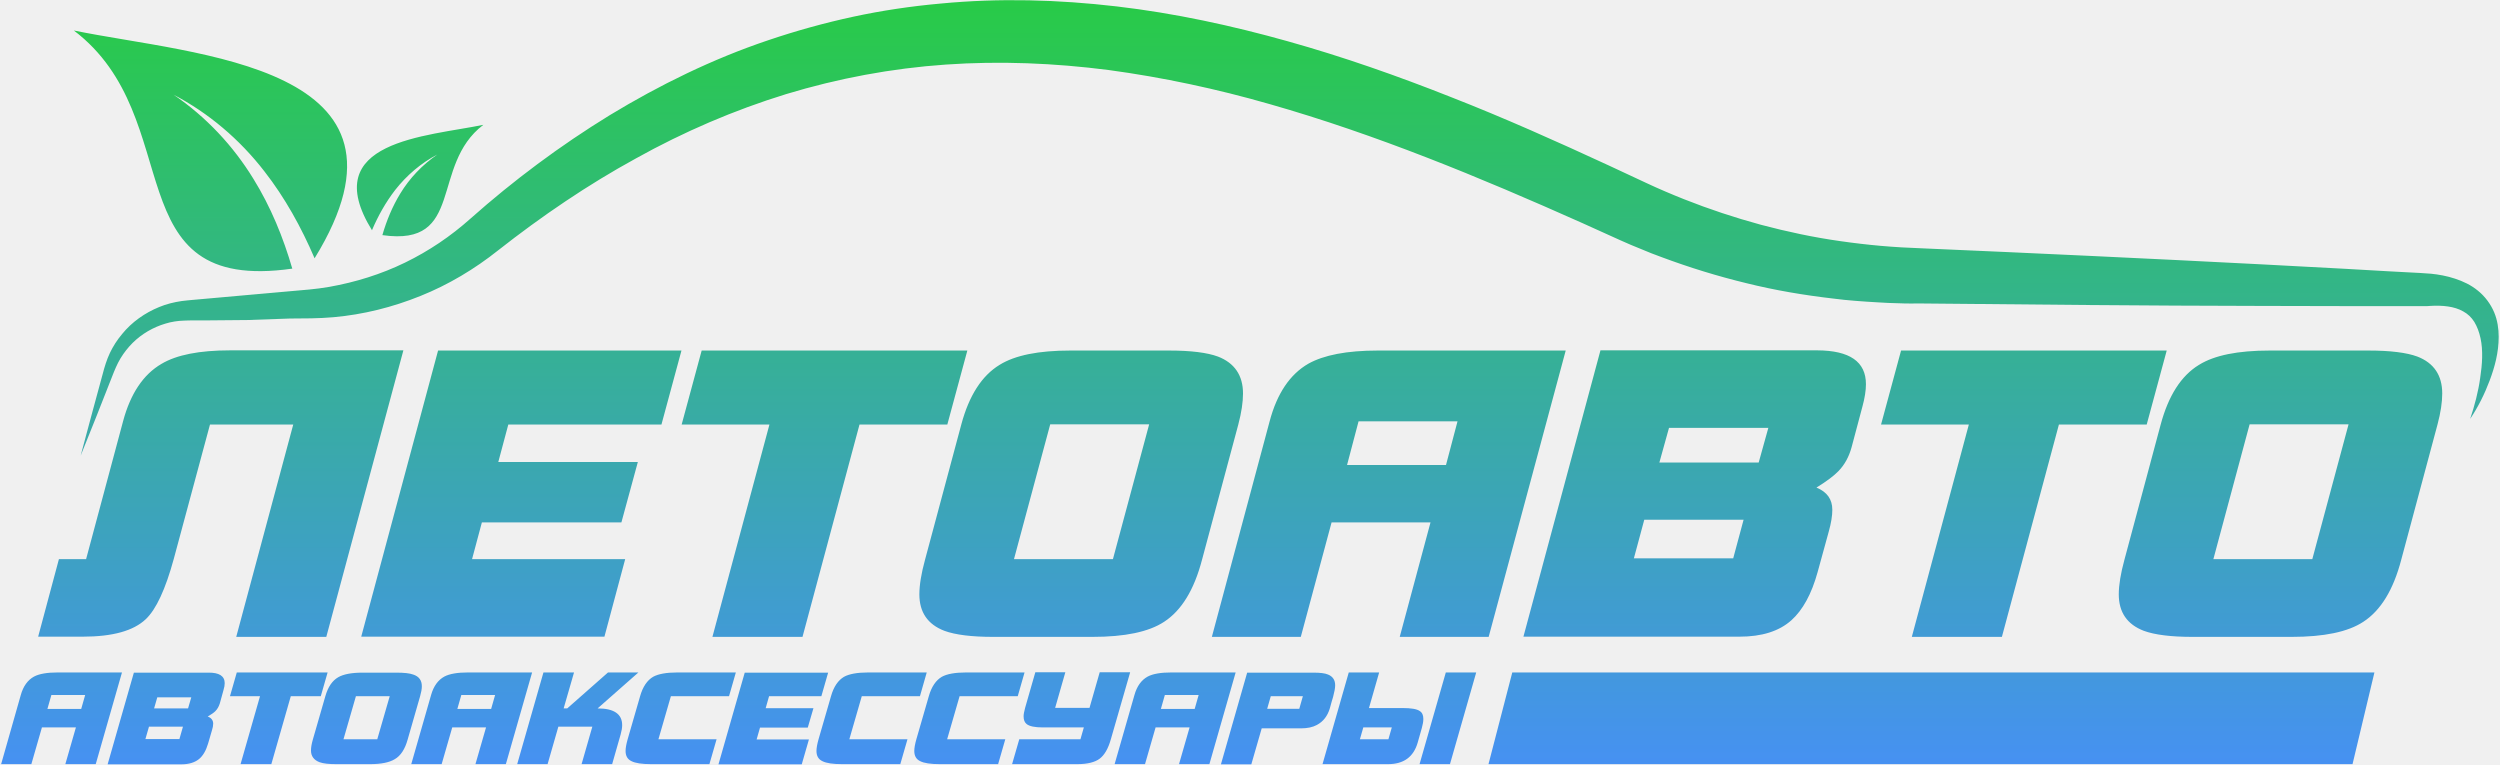
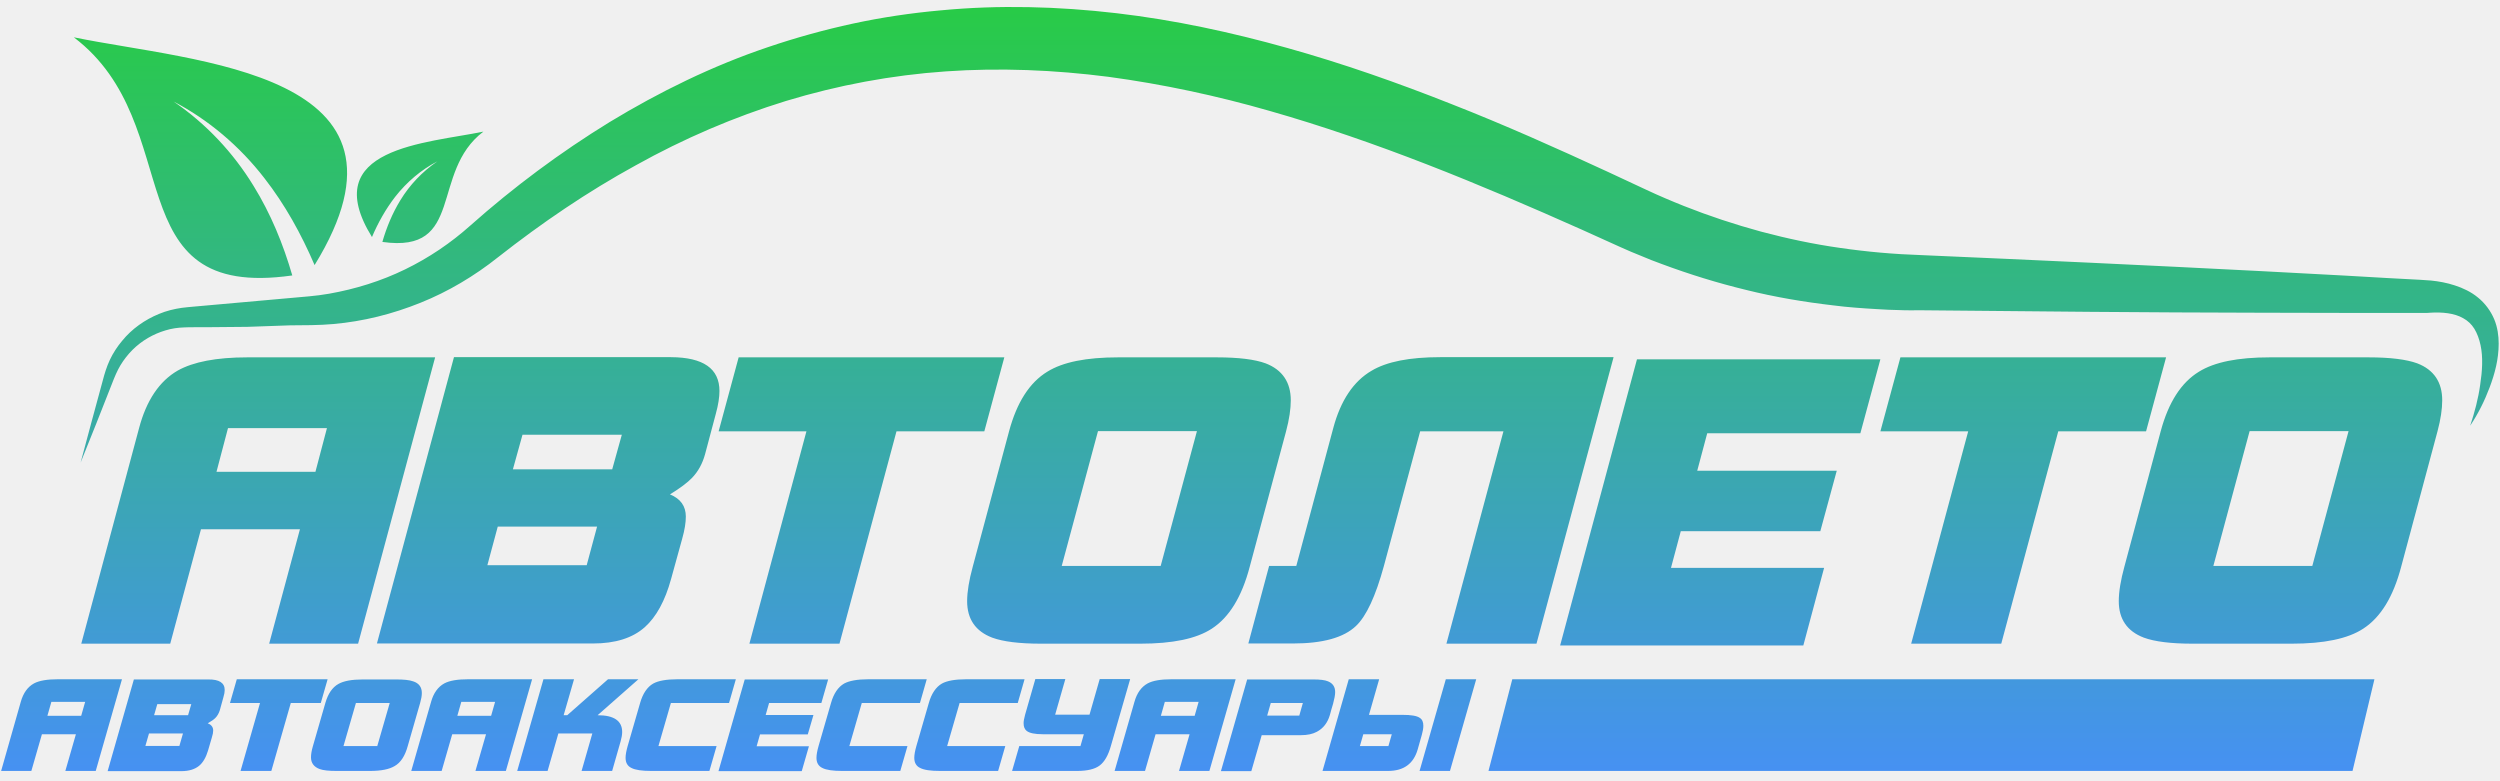
- <svg xmlns="http://www.w3.org/2000/svg" width="157" height="48" viewBox="0 0 157 48" fill="none">
-   <g clip-path="url(#clip0_7171_2449)">
-     <path d="M13.067 42.242C13.767 42.23 14.111 42.455 14.111 42.904C14.111 43.022 14.088 43.176 14.028 43.365L13.803 44.181C13.743 44.37 13.649 44.536 13.519 44.666C13.424 44.76 13.269 44.867 13.044 44.997C13.269 45.08 13.388 45.233 13.388 45.446C13.388 45.564 13.364 45.706 13.305 45.884L13.067 46.699C12.937 47.136 12.747 47.468 12.498 47.669C12.237 47.881 11.87 48 11.384 48H6.759L8.407 42.242H13.067ZM51.582 43.72H48.298L48.084 44.476H51.084L50.728 45.694H47.728L47.516 46.439H50.8L50.35 48H45.12L46.769 42.242H52.007L51.582 43.72ZM82.484 42.242C82.899 42.242 83.208 42.277 83.397 42.36C83.694 42.478 83.848 42.703 83.848 43.034C83.848 43.211 83.801 43.46 83.718 43.767C83.647 44.004 83.575 44.24 83.516 44.476C83.373 44.961 83.101 45.315 82.698 45.528C82.437 45.67 82.105 45.741 81.702 45.741H79.235L78.583 48H76.674L78.322 42.242H82.484ZM6.012 47.988H4.103L4.767 45.682H2.633L1.969 47.988H0.071L1.305 43.648C1.459 43.093 1.744 42.703 2.135 42.49C2.467 42.313 2.965 42.23 3.629 42.23H7.66L6.012 47.988ZM20.146 43.72H18.262L17.04 47.988H15.107L16.329 43.72H14.443L14.87 42.23H20.574L20.146 43.72ZM24.902 42.242C25.365 42.242 25.72 42.278 25.945 42.36C26.313 42.478 26.491 42.726 26.491 43.093C26.491 43.27 26.455 43.471 26.384 43.72L25.602 46.439C25.436 47.042 25.163 47.468 24.783 47.681C24.451 47.881 23.942 47.988 23.242 47.988H21.119C20.657 47.988 20.302 47.952 20.076 47.869C19.721 47.739 19.53 47.491 19.53 47.137C19.53 46.947 19.566 46.723 19.648 46.439L20.432 43.72C20.598 43.14 20.871 42.738 21.25 42.525C21.582 42.336 22.092 42.242 22.768 42.242H24.902ZM31.768 47.988H29.858L30.523 45.682H28.4L27.736 47.988H25.827L27.072 43.648C27.227 43.093 27.511 42.703 27.902 42.49C28.234 42.313 28.733 42.23 29.396 42.23H33.416L31.768 47.988ZM35.397 44.488H35.622L38.183 42.23H40.092L37.53 44.488C38.562 44.488 39.072 44.843 39.072 45.54C39.072 45.705 39.037 45.907 38.977 46.12L38.443 47.988H36.523L37.198 45.635H35.065L34.389 47.988H32.48L34.128 42.23H36.049L35.397 44.488ZM45.784 43.72H42.132L41.349 46.427H45.001L44.551 47.988H40.898C40.318 47.988 39.902 47.929 39.653 47.799C39.404 47.68 39.286 47.467 39.286 47.16C39.286 46.971 39.333 46.722 39.416 46.427L40.199 43.72C40.365 43.129 40.649 42.715 41.017 42.502C41.337 42.325 41.847 42.23 42.547 42.23H46.211L45.784 43.72ZM57.773 43.72H54.12L53.338 46.427H56.989L56.539 47.988H52.887C52.306 47.988 51.891 47.929 51.642 47.799C51.393 47.68 51.274 47.467 51.274 47.16C51.274 46.971 51.321 46.722 51.404 46.427L52.188 43.72C52.353 43.129 52.638 42.715 53.006 42.502C53.326 42.325 53.836 42.23 54.535 42.23H58.199L57.773 43.72ZM63.915 43.72H60.263L59.48 46.427H63.132L62.682 47.988H59.029C58.448 47.988 58.033 47.929 57.784 47.799C57.535 47.68 57.417 47.467 57.417 47.16C57.417 46.971 57.464 46.722 57.547 46.427L58.33 43.72C58.496 43.129 58.78 42.715 59.148 42.502C59.468 42.325 59.978 42.23 60.678 42.23H64.342L63.915 43.72ZM66.263 44.453H68.421L69.061 42.219H70.971V42.23L69.761 46.427C69.595 47.017 69.358 47.42 69.061 47.644C68.765 47.869 68.291 47.988 67.65 47.988H63.559L64.01 46.427H67.852L68.065 45.682H65.481C64.982 45.682 64.65 45.611 64.472 45.47C64.341 45.363 64.282 45.209 64.282 44.984C64.282 44.854 64.318 44.677 64.377 44.453L65.018 42.219H66.903L66.263 44.453ZM75.95 47.988H74.042L74.706 45.682H72.571L71.907 47.988H69.998L71.243 43.648C71.397 43.093 71.682 42.703 72.073 42.49C72.405 42.313 72.903 42.23 73.567 42.23H77.599L75.95 47.988ZM85.971 44.465H88.069C88.615 44.465 88.982 44.524 89.16 44.654C89.314 44.749 89.386 44.914 89.386 45.15C89.386 45.316 89.35 45.505 89.291 45.718L89.03 46.639C88.769 47.538 88.152 47.988 87.168 47.988H83.054L84.702 42.23H86.611L85.971 44.465ZM91.058 47.988H89.148L90.797 42.23H92.706L91.058 47.988ZM147.739 47.988H93.477L94.971 42.23H149.114L147.739 47.988ZM21.57 46.427H23.692L24.475 43.72H22.352L21.57 46.427ZM85.401 46.427H87.192L87.405 45.682H85.615L85.401 46.427ZM9.131 46.415H11.266L11.49 45.635H9.356L9.131 46.415ZM2.977 44.523H5.099L5.348 43.648H3.226L2.977 44.523ZM28.721 44.523H30.843L31.092 43.648H28.97L28.721 44.523ZM72.903 44.523H75.025L75.274 43.648H73.152L72.903 44.523ZM79.579 44.512H81.595L81.82 43.72H79.805L79.579 44.512ZM9.677 44.488H11.81L12.013 43.791H9.878L9.677 44.488ZM52.01 42.242H52.007L52.01 42.23V42.242ZM25.329 22.014L20.491 39.996H14.835L18.416 26.66H13.187L10.909 35.113C10.387 37.016 9.806 38.27 9.154 38.885C8.384 39.617 7.067 39.983 5.194 39.983H2.396L3.7 35.113H5.407L7.731 26.447C8.194 24.721 9 23.515 10.139 22.852C11.087 22.285 12.522 22.002 14.443 22.002H25.329V22.014ZM59.492 26.66H53.977L50.397 39.996H44.74L48.321 26.66H42.808L44.065 22.014H60.749L59.492 26.66ZM73.425 22.014C74.788 22.014 75.808 22.143 76.484 22.391C77.528 22.793 78.061 23.574 78.061 24.709C78.061 25.253 77.966 25.903 77.765 26.66L75.488 35.148C74.99 37.052 74.195 38.34 73.105 39.05C72.132 39.688 70.638 39.996 68.599 39.996H62.373C61.01 39.996 59.989 39.865 59.313 39.617C58.258 39.215 57.736 38.447 57.736 37.324C57.736 36.745 57.856 36.011 58.093 35.148L60.369 26.66C60.855 24.851 61.65 23.598 62.776 22.912C63.749 22.309 65.219 22.014 67.211 22.014H73.425ZM93.488 39.996H87.903L89.836 32.807H83.623L81.69 39.996H76.105L79.733 26.459C80.196 24.709 81.014 23.503 82.164 22.841C83.136 22.297 84.584 22.014 86.528 22.014H98.327L93.488 39.996ZM134.813 26.66H129.3L125.719 39.996H120.062L123.644 26.66H118.13L119.387 22.014H136.07L134.813 26.66ZM148.747 22.014C150.111 22.014 151.131 22.143 151.807 22.391C152.85 22.793 153.372 23.574 153.372 24.709C153.372 25.253 153.277 25.903 153.075 26.66L150.799 35.148C150.301 37.052 149.506 38.34 148.415 39.05C147.443 39.688 145.949 39.996 143.909 39.996H137.695C136.332 39.996 135.312 39.865 134.636 39.617C133.581 39.215 133.059 38.447 133.059 37.324C133.059 36.745 133.178 36.011 133.415 35.148L135.691 26.66C136.178 24.851 136.972 23.598 138.099 22.912C139.071 22.309 140.541 22.014 142.533 22.014H148.747ZM41.539 26.66H31.922L31.293 29.012H40.057L39.024 32.807H30.262L29.645 35.113H39.262L37.958 39.983H22.685L27.511 22.014H42.796L41.539 26.66ZM114.134 22.002C116.161 22.014 117.181 22.711 117.181 24.13C117.181 24.508 117.11 24.993 116.956 25.549L116.279 28.09C116.113 28.693 115.841 29.19 115.449 29.592C115.176 29.875 114.726 30.218 114.074 30.62C114.738 30.892 115.07 31.353 115.07 32.016C115.07 32.382 114.999 32.843 114.845 33.387L114.146 35.929C113.766 37.312 113.208 38.316 112.497 38.955C111.726 39.641 110.647 39.983 109.236 39.983H95.671L100.509 22.002H114.134ZM63.678 35.113H69.892L72.168 26.647H65.954L63.678 35.113ZM139 35.113H145.213L147.49 26.647H141.276L139 35.113ZM102.607 35.065H108.845L109.497 32.641H103.26L102.607 35.065ZM84.595 29.201H90.809L91.532 26.459H85.318L84.595 29.201ZM104.208 29.048H110.445L111.051 26.872H104.813L104.208 29.048ZM59.065 0.224C62.752 -0.13 66.464 -0.024 70.116 0.401C73.769 0.827 77.362 1.607 80.86 2.589C84.37 3.57 87.785 4.776 91.129 6.1C94.485 7.413 97.758 8.878 101.007 10.38L103.414 11.503C103.793 11.68 104.185 11.858 104.576 12.023C104.967 12.189 105.359 12.354 105.75 12.508C107.327 13.134 108.94 13.667 110.588 14.116C112.236 14.553 113.896 14.908 115.58 15.144C116.007 15.204 116.422 15.262 116.849 15.309C117.276 15.357 117.691 15.405 118.118 15.44C118.545 15.476 118.972 15.51 119.398 15.534C119.825 15.558 120.265 15.57 120.691 15.594C127.782 15.901 134.897 16.232 141.988 16.599L147.312 16.883L149.98 17.036L151.309 17.107L151.973 17.142C152.198 17.154 152.411 17.166 152.66 17.189C153.146 17.237 153.668 17.331 154.166 17.497C154.676 17.662 155.186 17.899 155.625 18.265C156.064 18.62 156.419 19.105 156.633 19.613C156.846 20.122 156.917 20.654 156.917 21.15C156.917 22.143 156.668 23.054 156.348 23.905C156.028 24.756 155.625 25.56 155.127 26.305C155.411 25.453 155.636 24.602 155.755 23.739C155.885 22.888 155.944 22.013 155.778 21.245C155.695 20.855 155.565 20.512 155.388 20.217C155.21 19.933 154.972 19.708 154.688 19.555C154.13 19.235 153.383 19.165 152.601 19.212C152.399 19.235 152.173 19.224 151.948 19.224H147.288L141.964 19.212C134.849 19.2 127.758 19.128 120.644 19.058C120.193 19.058 119.743 19.069 119.28 19.046C118.818 19.034 118.355 19.022 117.893 18.986C117.43 18.962 116.967 18.928 116.505 18.892C116.043 18.857 115.58 18.809 115.13 18.75C113.292 18.537 111.465 18.23 109.663 17.781C107.861 17.344 106.094 16.799 104.351 16.149C103.912 15.996 103.485 15.818 103.058 15.64C102.631 15.475 102.204 15.286 101.777 15.097L99.347 13.998C92.908 11.125 86.409 8.44 79.733 6.537C76.401 5.579 73.021 4.858 69.618 4.397C66.215 3.96 62.788 3.818 59.397 4.055C55.993 4.291 52.638 4.918 49.365 5.911C46.104 6.916 42.938 8.275 39.926 9.954C36.902 11.609 34.02 13.572 31.281 15.723C29.811 16.894 28.151 17.887 26.408 18.585C24.653 19.294 22.815 19.755 20.941 19.921L20.242 19.968L19.542 19.992L18.202 20.004L15.534 20.098L12.866 20.122H12.202C11.977 20.122 11.751 20.122 11.562 20.134C11.17 20.145 10.767 20.205 10.388 20.323C9.629 20.548 8.905 20.961 8.324 21.54C8.04 21.824 7.779 22.155 7.565 22.51C7.352 22.864 7.198 23.243 7.032 23.669C6.38 25.324 5.739 26.967 5.063 28.622C5.514 26.908 5.989 25.194 6.451 23.479C6.558 23.066 6.7 22.592 6.901 22.167C7.103 21.741 7.364 21.339 7.672 20.973C8.277 20.228 9.095 19.649 9.996 19.282C10.447 19.093 10.933 18.975 11.419 18.904C11.68 18.869 11.882 18.857 12.107 18.833L12.771 18.774L15.428 18.537L19.412 18.183L20.04 18.112L20.669 18.017C22.329 17.722 23.93 17.225 25.436 16.492C26.941 15.759 28.305 14.837 29.55 13.725C32.253 11.325 35.171 9.15 38.29 7.235C41.409 5.344 44.728 3.711 48.238 2.529C49.981 1.938 51.772 1.442 53.574 1.052C55.388 0.661 57.215 0.39 59.065 0.224ZM4.637 1.915C12.261 3.487 27.25 4.043 19.756 16.221C18.926 14.282 17.894 12.413 16.602 10.758C15.048 8.748 13.091 7.093 10.898 5.946C12.949 7.341 14.645 9.162 15.914 11.231C17.005 12.993 17.787 14.908 18.356 16.87C7.091 18.478 11.905 7.424 4.637 1.915ZM30.356 7.838C26.989 10.391 29.218 15.511 24.013 14.766C24.274 13.856 24.641 12.969 25.139 12.153C25.72 11.196 26.514 10.356 27.463 9.706C26.443 10.238 25.543 11.007 24.819 11.929C24.226 12.697 23.74 13.56 23.36 14.459C19.886 8.831 26.823 8.571 30.356 7.838Z" fill="url(#paint0_linear_7171_2449)" />
+ <svg xmlns="http://www.w3.org/2000/svg" width="157" height="49" viewBox="0 0 157 49" fill="none">
+   <g clip-path="url(#clip0_7229_2182)">
+     <path d="M13.067 42.67C13.767 42.658 14.111 42.883 14.111 43.332C14.111 43.45 14.088 43.604 14.028 43.793L13.803 44.608C13.743 44.798 13.649 44.964 13.519 45.094C13.424 45.188 13.269 45.295 13.044 45.425C13.269 45.508 13.388 45.661 13.388 45.874C13.388 45.992 13.364 46.134 13.305 46.311L13.067 47.127C12.937 47.564 12.747 47.896 12.498 48.097C12.237 48.309 11.87 48.428 11.384 48.428H6.759L8.407 42.67H13.067ZM51.582 44.148H48.298L48.084 44.904H51.084L50.728 46.122H47.728L47.516 46.867H50.8L50.35 48.428H45.12L46.769 42.67H52.007L51.582 44.148ZM82.484 42.67C82.899 42.67 83.208 42.705 83.397 42.788C83.694 42.906 83.848 43.131 83.848 43.462C83.848 43.639 83.801 43.887 83.718 44.194C83.647 44.431 83.575 44.668 83.516 44.904C83.373 45.389 83.101 45.743 82.698 45.956C82.437 46.098 82.105 46.169 81.702 46.169H79.235L78.583 48.428H76.674L78.322 42.67H82.484ZM6.012 48.415H4.103L4.767 46.11H2.633L1.969 48.415H0.071L1.305 44.076C1.459 43.521 1.744 43.131 2.135 42.918C2.467 42.741 2.965 42.658 3.629 42.658H7.66L6.012 48.415ZM20.146 44.148H18.262L17.04 48.415H15.107L16.329 44.148H14.443L14.87 42.658H20.574L20.146 44.148ZM24.902 42.67C25.365 42.67 25.72 42.706 25.945 42.788C26.313 42.906 26.491 43.154 26.491 43.521C26.491 43.698 26.455 43.899 26.384 44.148L25.602 46.866C25.436 47.469 25.163 47.896 24.783 48.108C24.451 48.309 23.941 48.415 23.242 48.415H21.119C20.657 48.415 20.302 48.38 20.076 48.297C19.721 48.167 19.53 47.919 19.53 47.565C19.53 47.375 19.565 47.15 19.648 46.866L20.432 44.148C20.598 43.568 20.871 43.166 21.25 42.953C21.582 42.764 22.092 42.67 22.768 42.67H24.902ZM31.768 48.415H29.858L30.523 46.11H28.4L27.736 48.415H25.827L27.072 44.076C27.226 43.521 27.511 43.131 27.902 42.918C28.234 42.741 28.733 42.658 29.396 42.658H33.416L31.768 48.415ZM35.397 44.916H35.622L38.183 42.658H40.092L37.53 44.916C38.562 44.916 39.072 45.271 39.072 45.968C39.072 46.133 39.037 46.335 38.977 46.548L38.443 48.415H36.523L37.198 46.063H35.065L34.389 48.415H32.48L34.128 42.658H36.049L35.397 44.916ZM45.784 44.148H42.132L41.349 46.855H45.001L44.551 48.415H40.898C40.318 48.415 39.902 48.357 39.653 48.227C39.404 48.108 39.286 47.895 39.286 47.588C39.286 47.399 39.333 47.15 39.416 46.855L40.199 44.148C40.365 43.557 40.649 43.143 41.017 42.93C41.337 42.752 41.847 42.658 42.547 42.658H46.211L45.784 44.148ZM57.773 44.148H54.12L53.338 46.855H56.989L56.539 48.415H52.887C52.306 48.415 51.891 48.357 51.642 48.227C51.393 48.108 51.274 47.895 51.274 47.588C51.274 47.399 51.321 47.15 51.404 46.855L52.188 44.148C52.353 43.556 52.638 43.143 53.006 42.93C53.326 42.753 53.836 42.658 54.535 42.658H58.199L57.773 44.148ZM63.915 44.148H60.263L59.48 46.855H63.132L62.682 48.415H59.029C58.448 48.415 58.033 48.357 57.784 48.227C57.535 48.108 57.417 47.895 57.417 47.588C57.417 47.399 57.464 47.15 57.547 46.855L58.33 44.148C58.496 43.557 58.78 43.143 59.148 42.93C59.468 42.752 59.978 42.658 60.678 42.658H64.342L63.915 44.148ZM66.263 44.881H68.421L69.061 42.647H70.971V42.658L69.761 46.855C69.595 47.446 69.358 47.848 69.061 48.072C68.765 48.297 68.291 48.415 67.65 48.415H63.559L64.01 46.855H67.852L68.065 46.11H65.481C64.982 46.11 64.65 46.039 64.472 45.898C64.341 45.791 64.282 45.637 64.282 45.412C64.282 45.282 64.318 45.105 64.377 44.881L65.018 42.647H66.903L66.263 44.881ZM75.95 48.415H74.042L74.706 46.11H72.571L71.907 48.415H69.998L71.243 44.076C71.397 43.521 71.682 43.131 72.073 42.918C72.405 42.741 72.903 42.658 73.567 42.658H77.599L75.95 48.415ZM85.971 44.893H88.069C88.614 44.893 88.982 44.951 89.16 45.081C89.314 45.176 89.386 45.342 89.386 45.578C89.386 45.744 89.35 45.933 89.291 46.146L89.03 47.068C88.769 47.966 88.152 48.415 87.168 48.415H83.054L84.702 42.658H86.611L85.971 44.893ZM91.058 48.415H89.148L90.797 42.658H92.706L91.058 48.415ZM147.739 48.415H93.477L94.971 42.658H149.114L147.739 48.415ZM21.57 46.855H23.692L24.475 44.148H22.352L21.57 46.855ZM85.401 46.855H87.192L87.405 46.11H85.615L85.401 46.855ZM9.131 46.843H11.266L11.49 46.063H9.356L9.131 46.843ZM2.977 44.951H5.099L5.348 44.076H3.226L2.977 44.951ZM28.721 44.951H30.843L31.092 44.076H28.97L28.721 44.951ZM72.903 44.951H75.025L75.274 44.076H73.152L72.903 44.951ZM79.579 44.94H81.595L81.82 44.148H79.805L79.579 44.94ZM9.677 44.916H11.81L12.013 44.219H9.878L9.677 44.916ZM52.01 42.67H52.007L52.01 42.658V42.67ZM116.83 27.211H107.213L106.585 29.564H115.348L114.316 33.359H105.553L104.937 35.664H114.553L113.249 40.535H97.976L102.802 22.566H118.087L116.83 27.211ZM22.488 40.424H16.903L18.836 33.236H12.622L10.69 40.424H5.104L8.733 26.888C9.196 25.138 10.014 23.932 11.164 23.27C12.136 22.726 13.583 22.442 15.527 22.442H27.326L22.488 40.424ZM61.815 27.087H56.3L52.719 40.423H47.062L50.644 27.087H45.13L46.387 22.442H63.071L61.815 27.087ZM76.425 22.442C77.788 22.442 78.808 22.571 79.483 22.819C80.527 23.221 81.061 24.002 81.061 25.137C81.061 25.68 80.966 26.331 80.765 27.087L78.487 35.576C77.989 37.48 77.195 38.768 76.105 39.478C75.132 40.116 73.638 40.423 71.599 40.423H65.373C64.009 40.423 62.989 40.293 62.313 40.045C61.258 39.643 60.736 38.874 60.736 37.751C60.736 37.172 60.855 36.439 61.092 35.576L63.369 27.087C63.855 25.278 64.65 24.026 65.776 23.34C66.749 22.737 68.219 22.442 70.211 22.442H76.425ZM101.329 22.442L96.491 40.423H90.835L94.416 27.087H89.186L86.909 35.541C86.388 37.444 85.806 38.697 85.154 39.312C84.384 40.045 83.068 40.411 81.194 40.411H78.395L79.7 35.541H81.407L83.731 26.875C84.194 25.149 85 23.942 86.139 23.28C87.087 22.713 88.522 22.43 90.443 22.43H101.329V22.442ZM134.773 27.087H129.259L125.678 40.423H120.021L123.603 27.087H118.089L119.346 22.442H136.03L134.773 27.087ZM148.747 22.442C150.11 22.442 151.13 22.571 151.806 22.819C152.849 23.221 153.371 24.002 153.371 25.137C153.371 25.68 153.277 26.331 153.075 27.087L150.798 35.576C150.3 37.479 149.506 38.768 148.415 39.478C147.443 40.116 145.948 40.423 143.908 40.423H137.695C136.332 40.423 135.312 40.293 134.636 40.045C133.58 39.643 133.059 38.874 133.059 37.751C133.059 37.172 133.177 36.439 133.414 35.576L135.691 27.087C136.178 25.278 136.972 24.026 138.099 23.34C139.071 22.737 140.541 22.442 142.533 22.442H148.747ZM42.134 22.43C44.161 22.442 45.182 23.139 45.182 24.558C45.182 24.936 45.11 25.42 44.956 25.976L44.28 28.518C44.114 29.121 43.842 29.618 43.45 30.02C43.178 30.303 42.726 30.646 42.074 31.048C42.738 31.32 43.07 31.781 43.07 32.443C43.07 32.81 43 33.271 42.846 33.815L42.145 36.356C41.766 37.74 41.209 38.745 40.497 39.383C39.726 40.069 38.647 40.411 37.236 40.411H23.671L28.509 22.43H42.134ZM66.677 35.54H72.891L75.168 27.075H68.954L66.677 35.54ZM138.999 35.54H145.213L147.49 27.075H141.276L138.999 35.54ZM30.607 35.493H36.845L37.497 33.069H31.26L30.607 35.493ZM13.595 29.63H19.809L20.532 26.888H14.318L13.595 29.63ZM32.209 29.476H38.446L39.051 27.3H32.813L32.209 29.476ZM59.065 0.652C62.752 0.298 66.464 0.404 70.116 0.829C73.769 1.255 77.362 2.035 80.86 3.017C84.37 3.998 87.785 5.203 91.129 6.527C94.485 7.84 97.758 9.306 101.007 10.808L103.414 11.931C103.793 12.108 104.185 12.286 104.576 12.451C104.967 12.617 105.359 12.782 105.75 12.936C107.327 13.562 108.94 14.095 110.588 14.544C112.236 14.982 113.896 15.336 115.58 15.572C116.007 15.632 116.422 15.69 116.849 15.737C117.276 15.785 117.691 15.832 118.118 15.867C118.545 15.903 118.972 15.938 119.398 15.962C119.825 15.986 120.265 15.998 120.691 16.022C127.782 16.329 134.897 16.66 141.988 17.026L147.312 17.31L149.98 17.464L151.309 17.535L151.973 17.57C152.198 17.582 152.411 17.594 152.66 17.617C153.146 17.665 153.668 17.759 154.166 17.925C154.676 18.09 155.186 18.327 155.625 18.693C156.064 19.048 156.419 19.533 156.633 20.041C156.846 20.549 156.917 21.082 156.917 21.578C156.917 22.571 156.668 23.482 156.348 24.333C156.028 25.184 155.625 25.988 155.127 26.733C155.411 25.881 155.636 25.03 155.755 24.167C155.885 23.316 155.944 22.441 155.778 21.673C155.695 21.283 155.566 20.939 155.388 20.644C155.21 20.36 154.972 20.136 154.688 19.983C154.13 19.663 153.383 19.591 152.601 19.639C152.399 19.662 152.173 19.651 151.948 19.651H147.288L141.964 19.639C134.849 19.627 127.758 19.556 120.644 19.485C120.193 19.485 119.743 19.497 119.28 19.474C118.818 19.462 118.355 19.45 117.893 19.414C117.43 19.39 116.967 19.356 116.505 19.32C116.043 19.285 115.58 19.237 115.13 19.178C113.292 18.965 111.465 18.658 109.663 18.209C107.861 17.772 106.094 17.227 104.351 16.577C103.912 16.424 103.485 16.246 103.058 16.068C102.631 15.903 102.204 15.714 101.777 15.524L99.347 14.426C92.908 11.553 86.409 8.868 79.733 6.965C76.401 6.007 73.021 5.286 69.618 4.825C66.215 4.388 62.788 4.246 59.397 4.483C55.993 4.719 52.638 5.346 49.365 6.339C46.104 7.344 42.938 8.703 39.926 10.382C36.902 12.037 34.02 14 31.281 16.151C29.811 17.322 28.151 18.315 26.408 19.013C24.653 19.722 22.815 20.183 20.941 20.349L20.242 20.396L19.542 20.419L18.202 20.432L15.534 20.526L12.866 20.55H12.202C11.977 20.55 11.751 20.55 11.562 20.562C11.17 20.573 10.767 20.632 10.388 20.75C9.629 20.975 8.905 21.389 8.324 21.968C8.04 22.252 7.779 22.583 7.565 22.938C7.352 23.292 7.198 23.671 7.032 24.097C6.38 25.752 5.739 27.395 5.063 29.05C5.514 27.336 5.989 25.622 6.451 23.907C6.558 23.494 6.7 23.02 6.901 22.595C7.103 22.169 7.364 21.767 7.672 21.401C8.277 20.656 9.095 20.077 9.996 19.71C10.447 19.521 10.933 19.403 11.419 19.332C11.68 19.297 11.882 19.285 12.107 19.261L12.771 19.202L15.428 18.965L19.412 18.61L20.04 18.54L20.669 18.445C22.329 18.15 23.93 17.653 25.436 16.92C26.941 16.187 28.305 15.265 29.55 14.153C32.253 11.753 35.171 9.578 38.29 7.663C41.409 5.772 44.728 4.139 48.238 2.957C49.981 2.366 51.772 1.87 53.574 1.48C55.388 1.089 57.215 0.818 59.065 0.652ZM4.637 2.343C12.261 3.915 27.25 4.471 19.756 16.648C18.926 14.71 17.894 12.841 16.602 11.186C15.048 9.176 13.091 7.521 10.898 6.374C12.949 7.769 14.645 9.59 15.914 11.659C17.005 13.421 17.787 15.336 18.356 17.298C7.091 18.906 11.905 7.852 4.637 2.343ZM30.356 8.266C26.989 10.819 29.218 15.938 24.013 15.193C24.273 14.283 24.641 13.397 25.139 12.581C25.72 11.624 26.514 10.784 27.463 10.134C26.443 10.666 25.543 11.434 24.819 12.357C24.226 13.125 23.74 13.988 23.36 14.887C19.886 9.259 26.823 8.999 30.356 8.266Z" fill="url(#paint0_linear_7229_2182)" />
  </g>
  <defs>
-     <linearGradient id="paint0_linear_7171_2449" x1="78.494" y1="0.011" x2="78.494" y2="48" gradientUnits="userSpaceOnUse">
+     <linearGradient id="paint0_linear_7229_2182" x1="78.494" y1="0.439" x2="78.494" y2="48.428" gradientUnits="userSpaceOnUse">
      <stop stop-color="#28CB47" />
      <stop offset="1" stop-color="#4691F2" />
    </linearGradient>
-     <clipPath id="clip0_7171_2449">
-       <rect width="157" height="48" fill="white" />
+     <clipPath id="clip0_7229_2182">
+       <rect width="157" height="48" fill="white" transform="translate(0 0.42749)" />
    </clipPath>
  </defs>
</svg>
